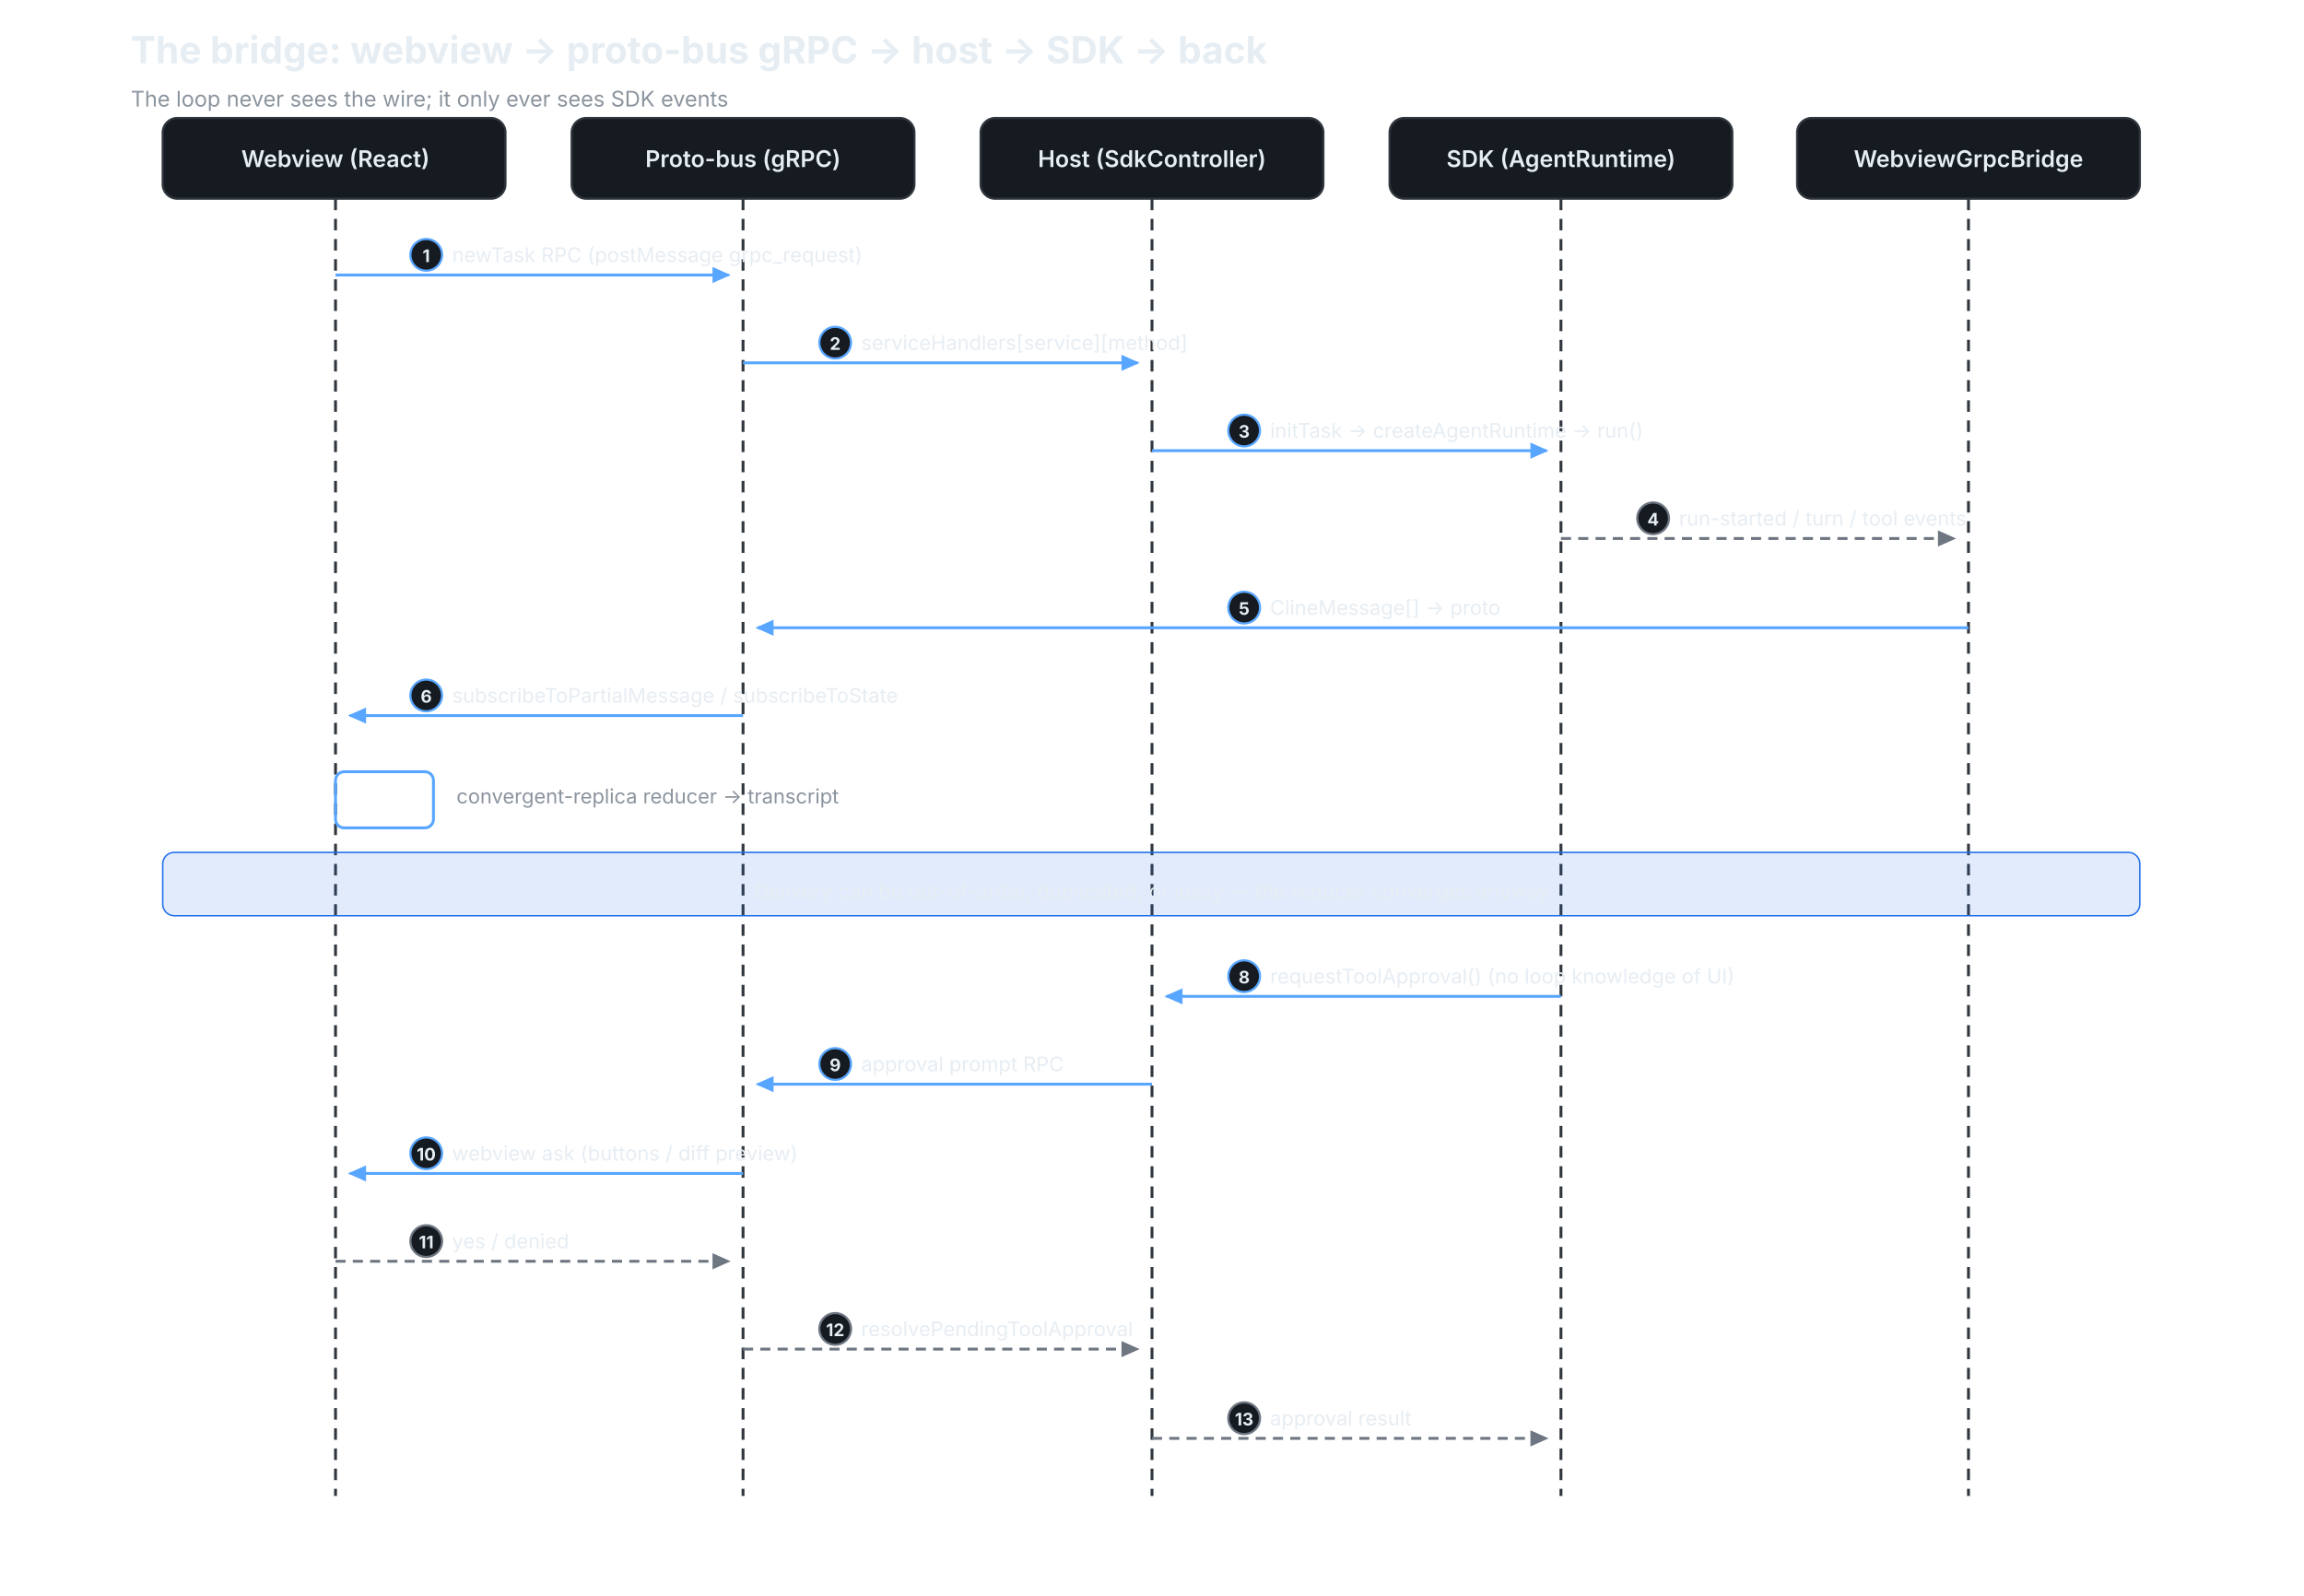
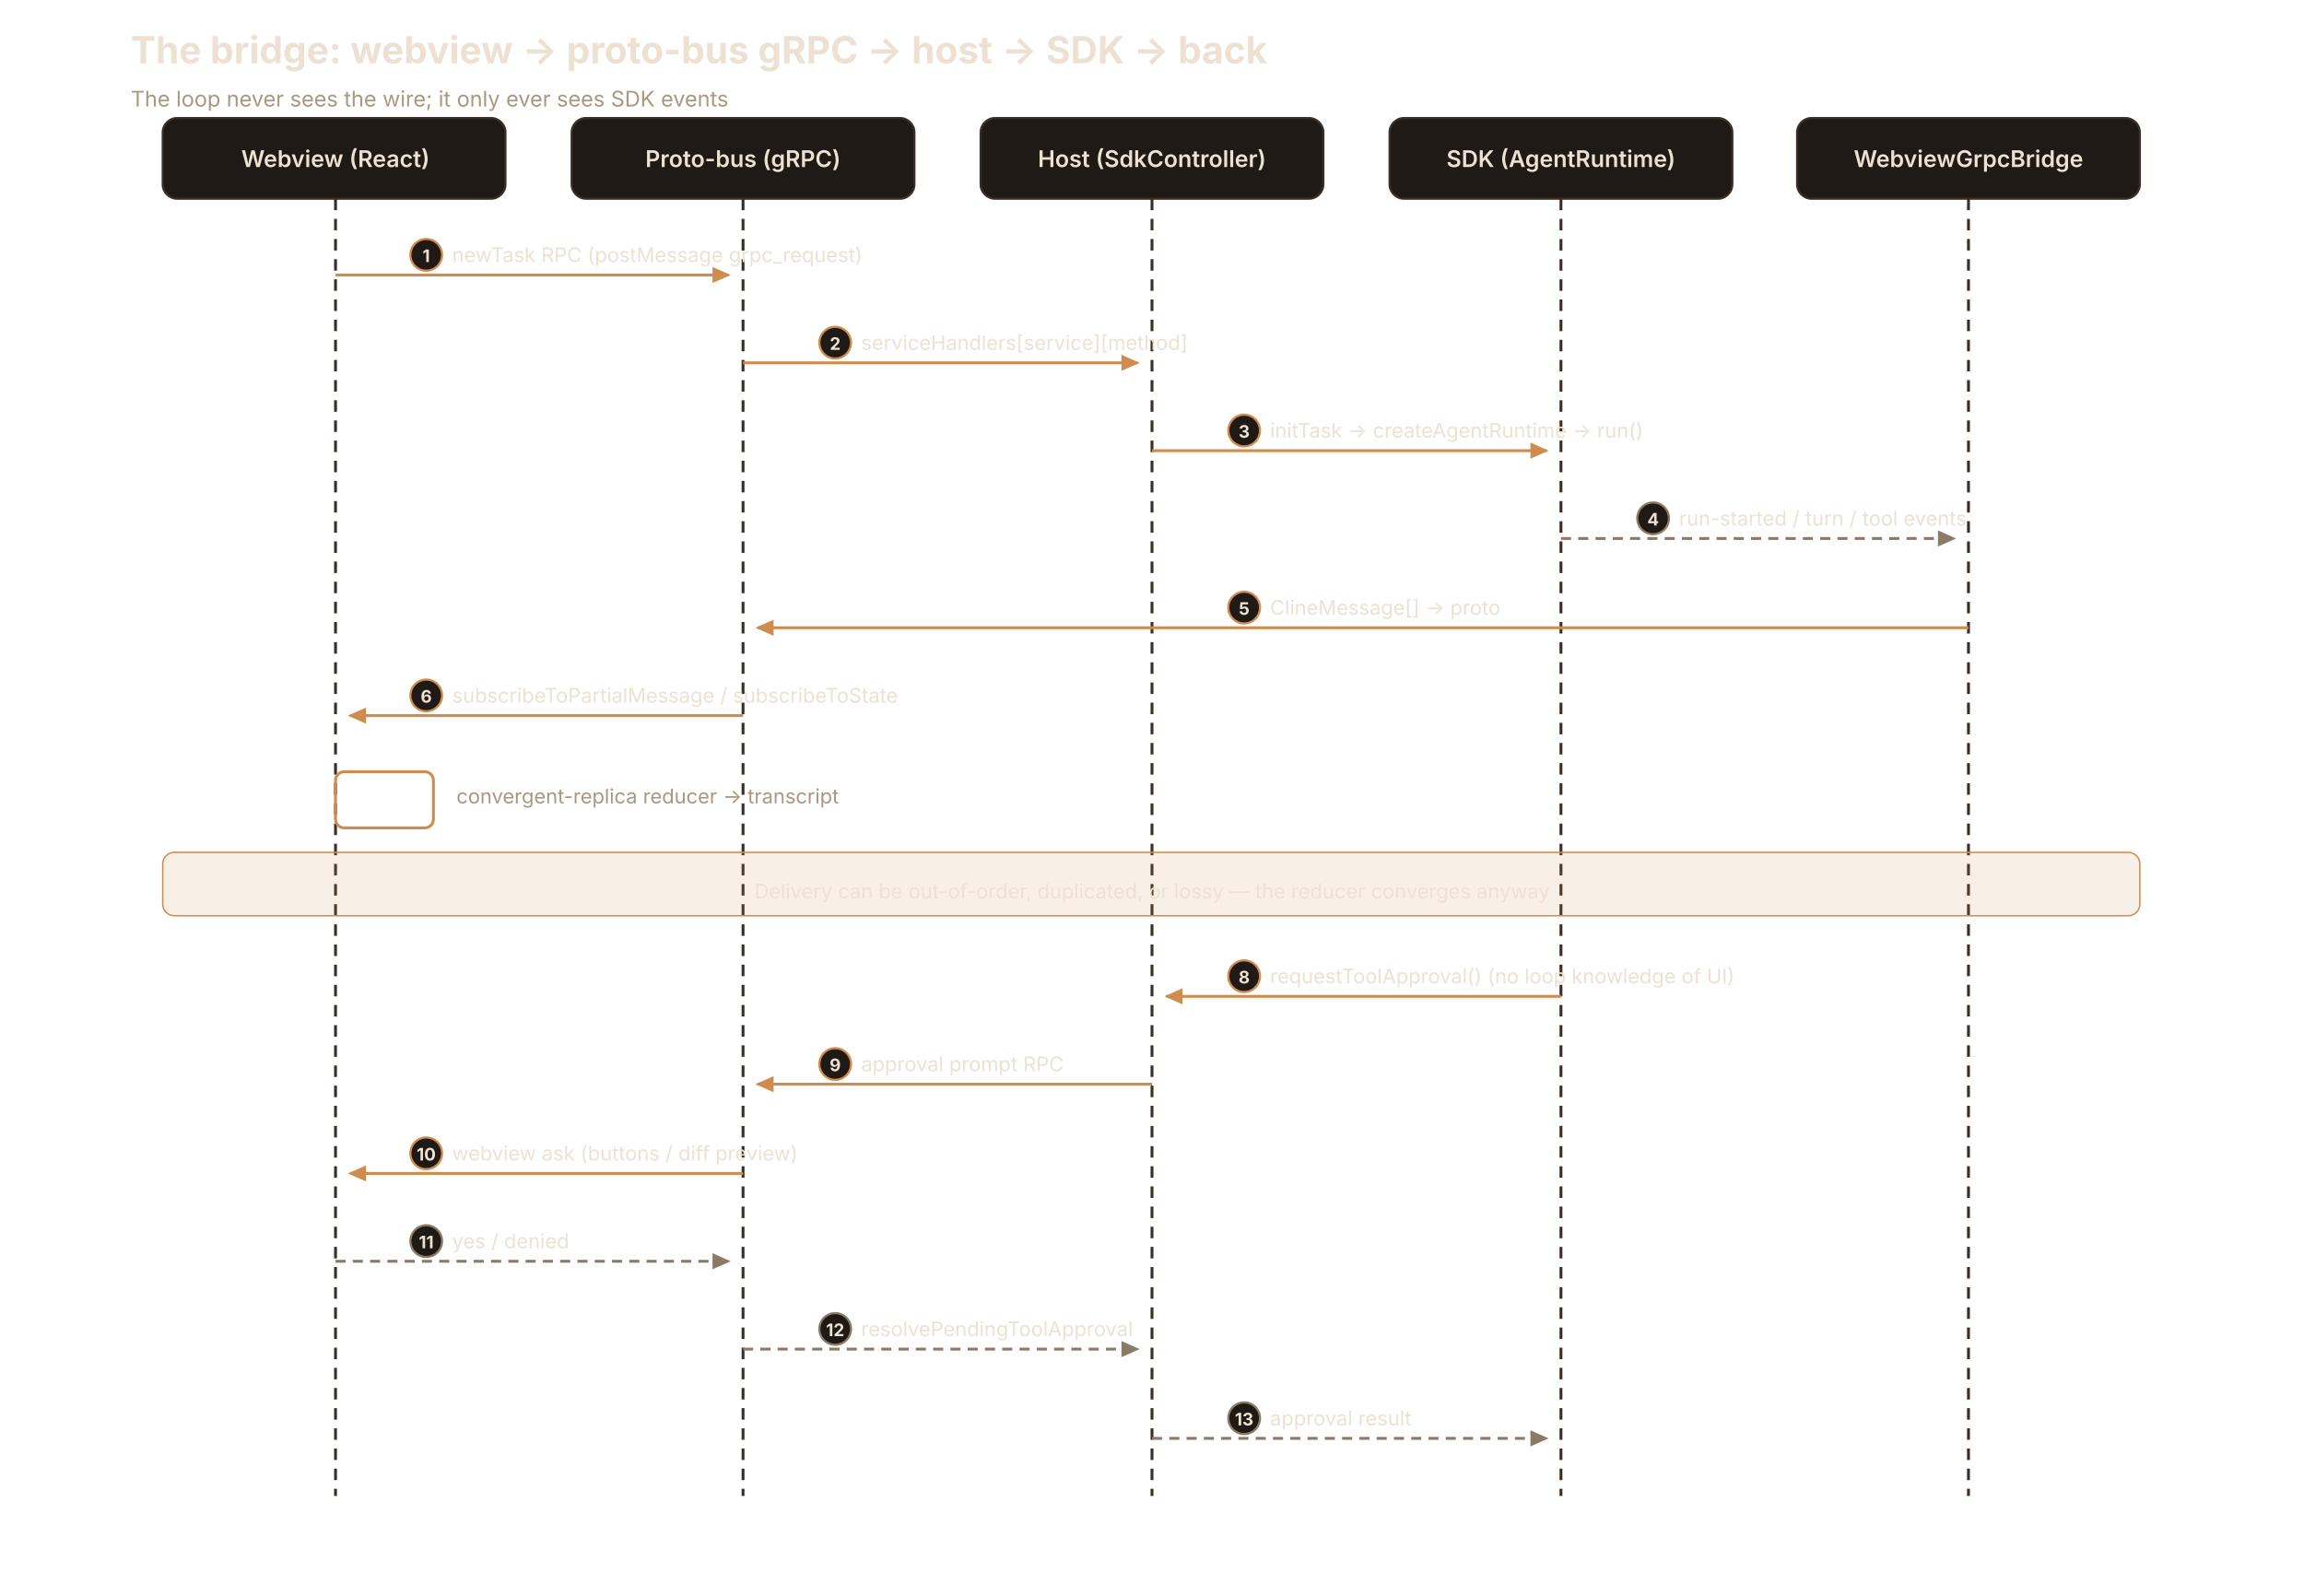
<svg xmlns="http://www.w3.org/2000/svg" viewBox="0 0 1600 1108" width="1600" font-family="system-ui, -apple-system, sans-serif">
  <defs>
    <marker id="arrc" viewBox="0 0 10 10" refX="8" refY="5" markerWidth="7" markerHeight="7" orient="auto-start-reverse">
-       <path d="M 0 1 L 9 5 L 0 9 z" fill="#58a6ff" />
+       <path d="M 0 1 L 9 5 L 0 9 z" fill="#d08c4e" />
    </marker>
    <marker id="arrr" viewBox="0 0 10 10" refX="8" refY="5" markerWidth="7" markerHeight="7" orient="auto-start-reverse">
-       <path d="M 0 1 L 9 5 L 0 9 z" fill="#6e7681" />
+       <path d="M 0 1 L 9 5 L 0 9 z" fill="#8a7a66" />
    </marker>
  </defs>
-   <text x="90.78" y="44" font-size="26" font-weight="700" fill="#e6edf3">The bridge: webview -&gt; proto-bus gRPC -&gt; host -&gt; SDK -&gt; back</text>
-   <text x="90.78" y="74" font-size="15" fill="#8b949e">The loop never sees the wire; it only ever sees SDK events</text>
-   <line x1="233" y1="110" x2="233" y2="1039" stroke="#30363d" stroke-width="2" stroke-dasharray="8 6" />
-   <rect x="113" y="82" width="238" height="56" rx="10" fill="#161b22" stroke="#30363d" stroke-width="1.5" />
-   <text x="233" y="116" text-anchor="middle" font-size="16" font-weight="600" fill="#e6edf3">Webview (React)</text>
-   <line x1="516" y1="110" x2="516" y2="1039" stroke="#30363d" stroke-width="2" stroke-dasharray="8 6" />
-   <rect x="397" y="82" width="238" height="56" rx="10" fill="#161b22" stroke="#30363d" stroke-width="1.5" />
-   <text x="516" y="116" text-anchor="middle" font-size="16" font-weight="600" fill="#e6edf3">Proto-bus (gRPC)</text>
-   <line x1="800" y1="110" x2="800" y2="1039" stroke="#30363d" stroke-width="2" stroke-dasharray="8 6" />
-   <rect x="681" y="82" width="238" height="56" rx="10" fill="#161b22" stroke="#30363d" stroke-width="1.5" />
-   <text x="800" y="116" text-anchor="middle" font-size="16" font-weight="600" fill="#e6edf3">Host (SdkController)</text>
-   <line x1="1084" y1="110" x2="1084" y2="1039" stroke="#30363d" stroke-width="2" stroke-dasharray="8 6" />
-   <rect x="965" y="82" width="238" height="56" rx="10" fill="#161b22" stroke="#30363d" stroke-width="1.5" />
-   <text x="1084" y="116" text-anchor="middle" font-size="16" font-weight="600" fill="#e6edf3">SDK (AgentRuntime)</text>
-   <line x1="1367" y1="110" x2="1367" y2="1039" stroke="#30363d" stroke-width="2" stroke-dasharray="8 6" />
-   <rect x="1248" y="82" width="238" height="56" rx="10" fill="#161b22" stroke="#30363d" stroke-width="1.5" />
-   <text x="1367" y="116" text-anchor="middle" font-size="16" font-weight="600" fill="#e6edf3">WebviewGrpcBridge</text>
-   <line x1="233" y1="191" x2="506" y2="191" stroke="#58a6ff" stroke-width="2" marker-end="url(#arrc)" />
-   <circle cx="296" cy="177" r="11" fill="#161b22" stroke="#58a6ff" stroke-width="1.5" />
-   <text x="296" y="182" text-anchor="middle" font-size="12" font-weight="700" fill="#e6edf3">1</text>
-   <text x="314" y="182" font-size="14" fill="#e6edf3">newTask RPC (postMessage grpc_request)</text>
-   <line x1="516" y1="252" x2="790" y2="252" stroke="#58a6ff" stroke-width="2" marker-end="url(#arrc)" />
-   <circle cx="580" cy="238" r="11" fill="#161b22" stroke="#58a6ff" stroke-width="1.5" />
-   <text x="580" y="243" text-anchor="middle" font-size="12" font-weight="700" fill="#e6edf3">2</text>
-   <text x="598" y="243" font-size="14" fill="#e6edf3">serviceHandlers[service][method]</text>
-   <line x1="800" y1="313" x2="1074" y2="313" stroke="#58a6ff" stroke-width="2" marker-end="url(#arrc)" />
-   <circle cx="864" cy="299" r="11" fill="#161b22" stroke="#58a6ff" stroke-width="1.5" />
-   <text x="864" y="304" text-anchor="middle" font-size="12" font-weight="700" fill="#e6edf3">3</text>
-   <text x="882" y="304" font-size="14" fill="#e6edf3">initTask -&gt; createAgentRuntime -&gt; run()</text>
-   <line x1="1084" y1="374" x2="1357" y2="374" stroke="#6e7681" stroke-width="2" stroke-dasharray="7 5" marker-end="url(#arrr)" />
-   <circle cx="1148" cy="360" r="11" fill="#161b22" stroke="#6e7681" stroke-width="1.5" />
-   <text x="1148" y="365" text-anchor="middle" font-size="12" font-weight="700" fill="#e6edf3">4</text>
-   <text x="1166" y="365" font-size="14" fill="#e6edf3">run-started / turn / tool events</text>
-   <line x1="1367" y1="436" x2="526" y2="436" stroke="#58a6ff" stroke-width="2" marker-end="url(#arrc)" />
-   <circle cx="864" cy="422" r="11" fill="#161b22" stroke="#58a6ff" stroke-width="1.5" />
-   <text x="864" y="427" text-anchor="middle" font-size="12" font-weight="700" fill="#e6edf3">5</text>
-   <text x="882" y="427" font-size="14" fill="#e6edf3">ClineMessage[] -&gt; proto</text>
-   <line x1="516" y1="497" x2="243" y2="497" stroke="#58a6ff" stroke-width="2" marker-end="url(#arrc)" />
-   <circle cx="296" cy="483" r="11" fill="#161b22" stroke="#58a6ff" stroke-width="1.5" />
-   <text x="296" y="488" text-anchor="middle" font-size="12" font-weight="700" fill="#e6edf3">6</text>
-   <text x="314" y="488" font-size="14" fill="#e6edf3">subscribeToPartialMessage / subscribeToState</text>
-   <rect x="233" y="536" width="68" height="39" rx="6" fill="none" stroke="#58a6ff" stroke-width="2" />
-   <text x="317" y="558" font-size="14" fill="#8b949e">convergent-replica reducer -&gt; transcript</text>
-   <rect x="113" y="592" width="1373" height="44" rx="8" fill="#1f6feb22" stroke="#1f6feb" stroke-width="1" />
-   <text x="800" y="624" text-anchor="middle" font-size="14" fill="#e6edf3">Delivery can be out-of-order, duplicated, or lossy — the reducer converges anyway</text>
-   <line x1="1084" y1="692" x2="810" y2="692" stroke="#58a6ff" stroke-width="2" marker-end="url(#arrc)" />
-   <circle cx="864" cy="678" r="11" fill="#161b22" stroke="#58a6ff" stroke-width="1.5" />
-   <text x="864" y="683" text-anchor="middle" font-size="12" font-weight="700" fill="#e6edf3">8</text>
-   <text x="882" y="683" font-size="14" fill="#e6edf3">requestToolApproval() (no loop knowledge of UI)</text>
-   <line x1="800" y1="753" x2="526" y2="753" stroke="#58a6ff" stroke-width="2" marker-end="url(#arrc)" />
-   <circle cx="580" cy="739" r="11" fill="#161b22" stroke="#58a6ff" stroke-width="1.5" />
-   <text x="580" y="744" text-anchor="middle" font-size="12" font-weight="700" fill="#e6edf3">9</text>
-   <text x="598" y="744" font-size="14" fill="#e6edf3">approval prompt RPC</text>
-   <line x1="516" y1="815" x2="243" y2="815" stroke="#58a6ff" stroke-width="2" marker-end="url(#arrc)" />
-   <circle cx="296" cy="801" r="11" fill="#161b22" stroke="#58a6ff" stroke-width="1.5" />
-   <text x="296" y="806" text-anchor="middle" font-size="12" font-weight="700" fill="#e6edf3">10</text>
-   <text x="314" y="806" font-size="14" fill="#e6edf3">webview ask (buttons / diff preview)</text>
-   <line x1="233" y1="876" x2="506" y2="876" stroke="#6e7681" stroke-width="2" stroke-dasharray="7 5" marker-end="url(#arrr)" />
-   <circle cx="296" cy="862" r="11" fill="#161b22" stroke="#6e7681" stroke-width="1.5" />
-   <text x="296" y="867" text-anchor="middle" font-size="12" font-weight="700" fill="#e6edf3">11</text>
-   <text x="314" y="867" font-size="14" fill="#e6edf3">yes / denied</text>
-   <line x1="516" y1="937" x2="790" y2="937" stroke="#6e7681" stroke-width="2" stroke-dasharray="7 5" marker-end="url(#arrr)" />
-   <circle cx="580" cy="923" r="11" fill="#161b22" stroke="#6e7681" stroke-width="1.5" />
-   <text x="580" y="928" text-anchor="middle" font-size="12" font-weight="700" fill="#e6edf3">12</text>
-   <text x="598" y="928" font-size="14" fill="#e6edf3">resolvePendingToolApproval</text>
-   <line x1="800" y1="999" x2="1074" y2="999" stroke="#6e7681" stroke-width="2" stroke-dasharray="7 5" marker-end="url(#arrr)" />
-   <circle cx="864" cy="985" r="11" fill="#161b22" stroke="#6e7681" stroke-width="1.5" />
-   <text x="864" y="990" text-anchor="middle" font-size="12" font-weight="700" fill="#e6edf3">13</text>
-   <text x="882" y="990" font-size="14" fill="#e6edf3">approval result</text>
+   <text x="90.78" y="44" font-size="26" font-weight="700" fill="#ece1d3">The bridge: webview -&gt; proto-bus gRPC -&gt; host -&gt; SDK -&gt; back</text>
+   <text x="90.78" y="74" font-size="15" fill="#a89880">The loop never sees the wire; it only ever sees SDK events</text>
+   <line x1="233" y1="110" x2="233" y2="1039" stroke="#3a2f26" stroke-width="2" stroke-dasharray="8 6" />
+   <rect x="113" y="82" width="238" height="56" rx="10" fill="#1f1a15" stroke="#3a2f26" stroke-width="1.5" />
+   <text x="233" y="116" text-anchor="middle" font-size="16" font-weight="600" fill="#ece1d3">Webview (React)</text>
+   <line x1="516" y1="110" x2="516" y2="1039" stroke="#3a2f26" stroke-width="2" stroke-dasharray="8 6" />
+   <rect x="397" y="82" width="238" height="56" rx="10" fill="#1f1a15" stroke="#3a2f26" stroke-width="1.5" />
+   <text x="516" y="116" text-anchor="middle" font-size="16" font-weight="600" fill="#ece1d3">Proto-bus (gRPC)</text>
+   <line x1="800" y1="110" x2="800" y2="1039" stroke="#3a2f26" stroke-width="2" stroke-dasharray="8 6" />
+   <rect x="681" y="82" width="238" height="56" rx="10" fill="#1f1a15" stroke="#3a2f26" stroke-width="1.5" />
+   <text x="800" y="116" text-anchor="middle" font-size="16" font-weight="600" fill="#ece1d3">Host (SdkController)</text>
+   <line x1="1084" y1="110" x2="1084" y2="1039" stroke="#3a2f26" stroke-width="2" stroke-dasharray="8 6" />
+   <rect x="965" y="82" width="238" height="56" rx="10" fill="#1f1a15" stroke="#3a2f26" stroke-width="1.5" />
+   <text x="1084" y="116" text-anchor="middle" font-size="16" font-weight="600" fill="#ece1d3">SDK (AgentRuntime)</text>
+   <line x1="1367" y1="110" x2="1367" y2="1039" stroke="#3a2f26" stroke-width="2" stroke-dasharray="8 6" />
+   <rect x="1248" y="82" width="238" height="56" rx="10" fill="#1f1a15" stroke="#3a2f26" stroke-width="1.5" />
+   <text x="1367" y="116" text-anchor="middle" font-size="16" font-weight="600" fill="#ece1d3">WebviewGrpcBridge</text>
+   <line x1="233" y1="191" x2="506" y2="191" stroke="#d08c4e" stroke-width="2" marker-end="url(#arrc)" />
+   <circle cx="296" cy="177" r="11" fill="#1f1a15" stroke="#d08c4e" stroke-width="1.5" />
+   <text x="296" y="182" text-anchor="middle" font-size="12" font-weight="700" fill="#ece1d3">1</text>
+   <text x="314" y="182" font-size="14" fill="#ece1d3">newTask RPC (postMessage grpc_request)</text>
+   <line x1="516" y1="252" x2="790" y2="252" stroke="#d08c4e" stroke-width="2" marker-end="url(#arrc)" />
+   <circle cx="580" cy="238" r="11" fill="#1f1a15" stroke="#d08c4e" stroke-width="1.5" />
+   <text x="580" y="243" text-anchor="middle" font-size="12" font-weight="700" fill="#ece1d3">2</text>
+   <text x="598" y="243" font-size="14" fill="#ece1d3">serviceHandlers[service][method]</text>
+   <line x1="800" y1="313" x2="1074" y2="313" stroke="#d08c4e" stroke-width="2" marker-end="url(#arrc)" />
+   <circle cx="864" cy="299" r="11" fill="#1f1a15" stroke="#d08c4e" stroke-width="1.5" />
+   <text x="864" y="304" text-anchor="middle" font-size="12" font-weight="700" fill="#ece1d3">3</text>
+   <text x="882" y="304" font-size="14" fill="#ece1d3">initTask -&gt; createAgentRuntime -&gt; run()</text>
+   <line x1="1084" y1="374" x2="1357" y2="374" stroke="#8a7a66" stroke-width="2" stroke-dasharray="7 5" marker-end="url(#arrr)" />
+   <circle cx="1148" cy="360" r="11" fill="#1f1a15" stroke="#8a7a66" stroke-width="1.5" />
+   <text x="1148" y="365" text-anchor="middle" font-size="12" font-weight="700" fill="#ece1d3">4</text>
+   <text x="1166" y="365" font-size="14" fill="#ece1d3">run-started / turn / tool events</text>
+   <line x1="1367" y1="436" x2="526" y2="436" stroke="#d08c4e" stroke-width="2" marker-end="url(#arrc)" />
+   <circle cx="864" cy="422" r="11" fill="#1f1a15" stroke="#d08c4e" stroke-width="1.5" />
+   <text x="864" y="427" text-anchor="middle" font-size="12" font-weight="700" fill="#ece1d3">5</text>
+   <text x="882" y="427" font-size="14" fill="#ece1d3">ClineMessage[] -&gt; proto</text>
+   <line x1="516" y1="497" x2="243" y2="497" stroke="#d08c4e" stroke-width="2" marker-end="url(#arrc)" />
+   <circle cx="296" cy="483" r="11" fill="#1f1a15" stroke="#d08c4e" stroke-width="1.5" />
+   <text x="296" y="488" text-anchor="middle" font-size="12" font-weight="700" fill="#ece1d3">6</text>
+   <text x="314" y="488" font-size="14" fill="#ece1d3">subscribeToPartialMessage / subscribeToState</text>
+   <rect x="233" y="536" width="68" height="39" rx="6" fill="none" stroke="#d08c4e" stroke-width="2" />
+   <text x="317" y="558" font-size="14" fill="#a89880">convergent-replica reducer -&gt; transcript</text>
+   <rect x="113" y="592" width="1373" height="44" rx="8" fill="#d08c4e22" stroke="#d08c4e" stroke-width="1" />
+   <text x="800" y="624" text-anchor="middle" font-size="14" fill="#ece1d3">Delivery can be out-of-order, duplicated, or lossy — the reducer converges anyway</text>
+   <line x1="1084" y1="692" x2="810" y2="692" stroke="#d08c4e" stroke-width="2" marker-end="url(#arrc)" />
+   <circle cx="864" cy="678" r="11" fill="#1f1a15" stroke="#d08c4e" stroke-width="1.5" />
+   <text x="864" y="683" text-anchor="middle" font-size="12" font-weight="700" fill="#ece1d3">8</text>
+   <text x="882" y="683" font-size="14" fill="#ece1d3">requestToolApproval() (no loop knowledge of UI)</text>
+   <line x1="800" y1="753" x2="526" y2="753" stroke="#d08c4e" stroke-width="2" marker-end="url(#arrc)" />
+   <circle cx="580" cy="739" r="11" fill="#1f1a15" stroke="#d08c4e" stroke-width="1.5" />
+   <text x="580" y="744" text-anchor="middle" font-size="12" font-weight="700" fill="#ece1d3">9</text>
+   <text x="598" y="744" font-size="14" fill="#ece1d3">approval prompt RPC</text>
+   <line x1="516" y1="815" x2="243" y2="815" stroke="#d08c4e" stroke-width="2" marker-end="url(#arrc)" />
+   <circle cx="296" cy="801" r="11" fill="#1f1a15" stroke="#d08c4e" stroke-width="1.5" />
+   <text x="296" y="806" text-anchor="middle" font-size="12" font-weight="700" fill="#ece1d3">10</text>
+   <text x="314" y="806" font-size="14" fill="#ece1d3">webview ask (buttons / diff preview)</text>
+   <line x1="233" y1="876" x2="506" y2="876" stroke="#8a7a66" stroke-width="2" stroke-dasharray="7 5" marker-end="url(#arrr)" />
+   <circle cx="296" cy="862" r="11" fill="#1f1a15" stroke="#8a7a66" stroke-width="1.5" />
+   <text x="296" y="867" text-anchor="middle" font-size="12" font-weight="700" fill="#ece1d3">11</text>
+   <text x="314" y="867" font-size="14" fill="#ece1d3">yes / denied</text>
+   <line x1="516" y1="937" x2="790" y2="937" stroke="#8a7a66" stroke-width="2" stroke-dasharray="7 5" marker-end="url(#arrr)" />
+   <circle cx="580" cy="923" r="11" fill="#1f1a15" stroke="#8a7a66" stroke-width="1.5" />
+   <text x="580" y="928" text-anchor="middle" font-size="12" font-weight="700" fill="#ece1d3">12</text>
+   <text x="598" y="928" font-size="14" fill="#ece1d3">resolvePendingToolApproval</text>
+   <line x1="800" y1="999" x2="1074" y2="999" stroke="#8a7a66" stroke-width="2" stroke-dasharray="7 5" marker-end="url(#arrr)" />
+   <circle cx="864" cy="985" r="11" fill="#1f1a15" stroke="#8a7a66" stroke-width="1.5" />
+   <text x="864" y="990" text-anchor="middle" font-size="12" font-weight="700" fill="#ece1d3">13</text>
+   <text x="882" y="990" font-size="14" fill="#ece1d3">approval result</text>
</svg>
